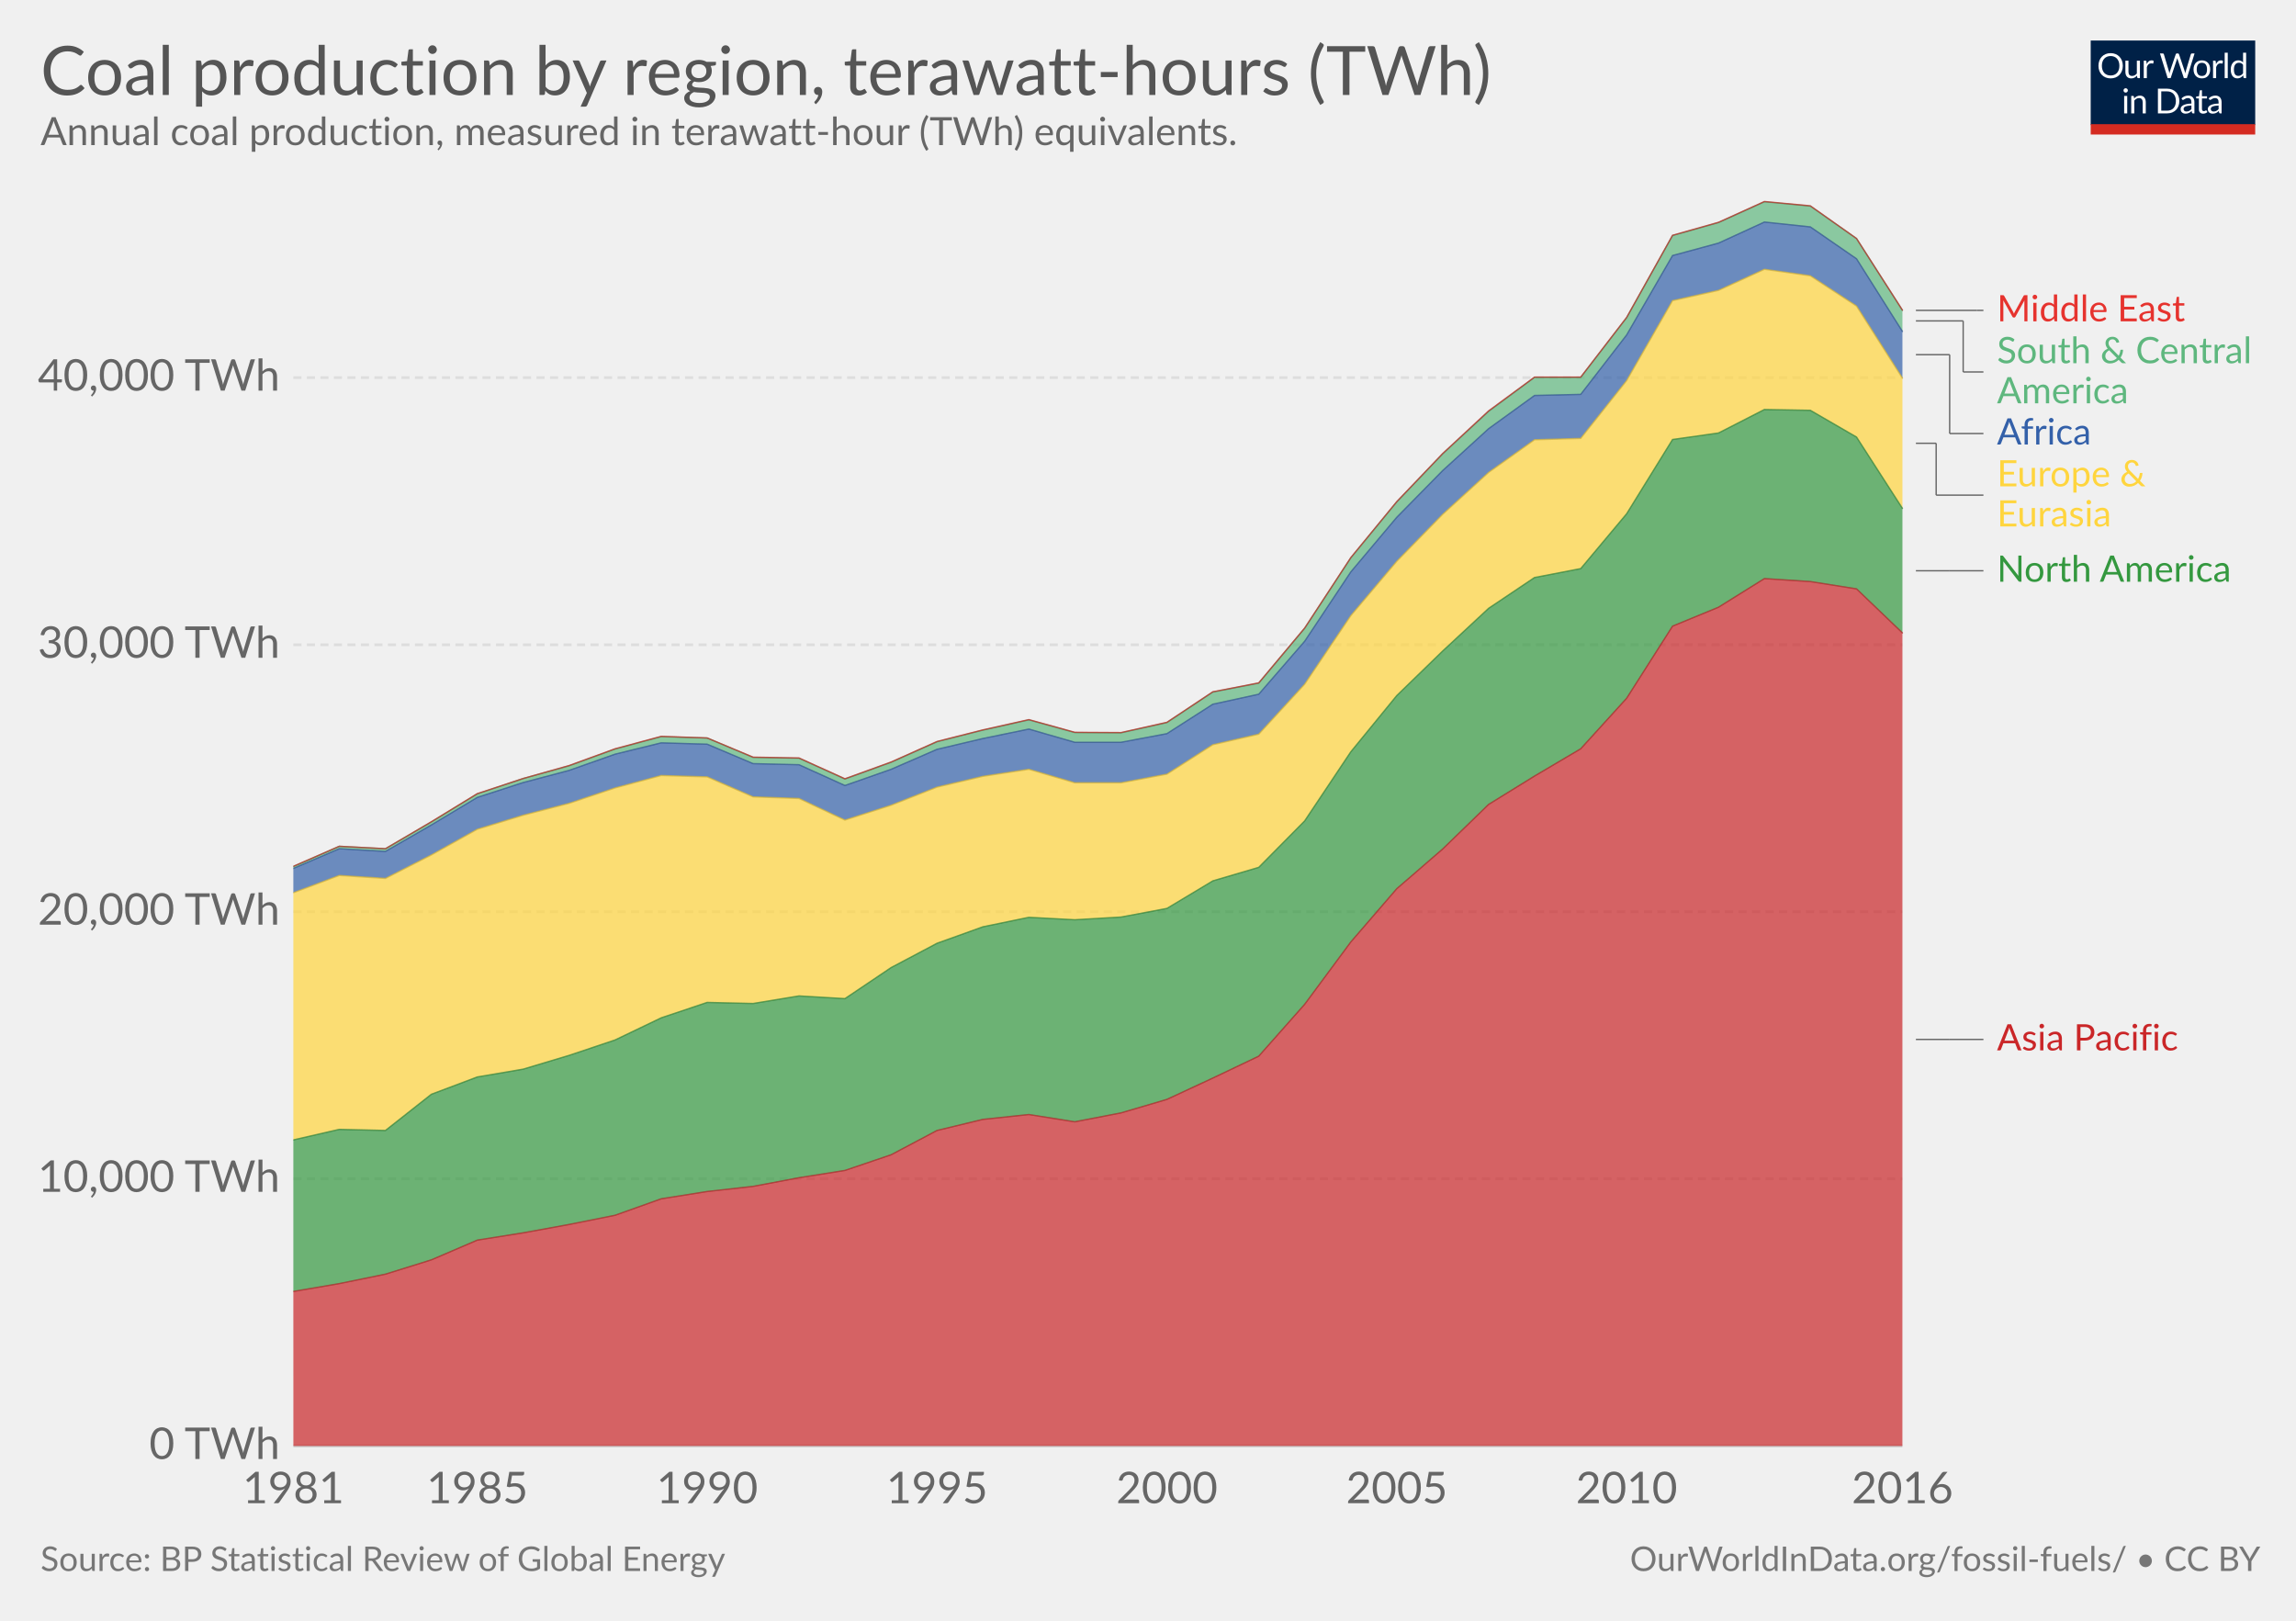
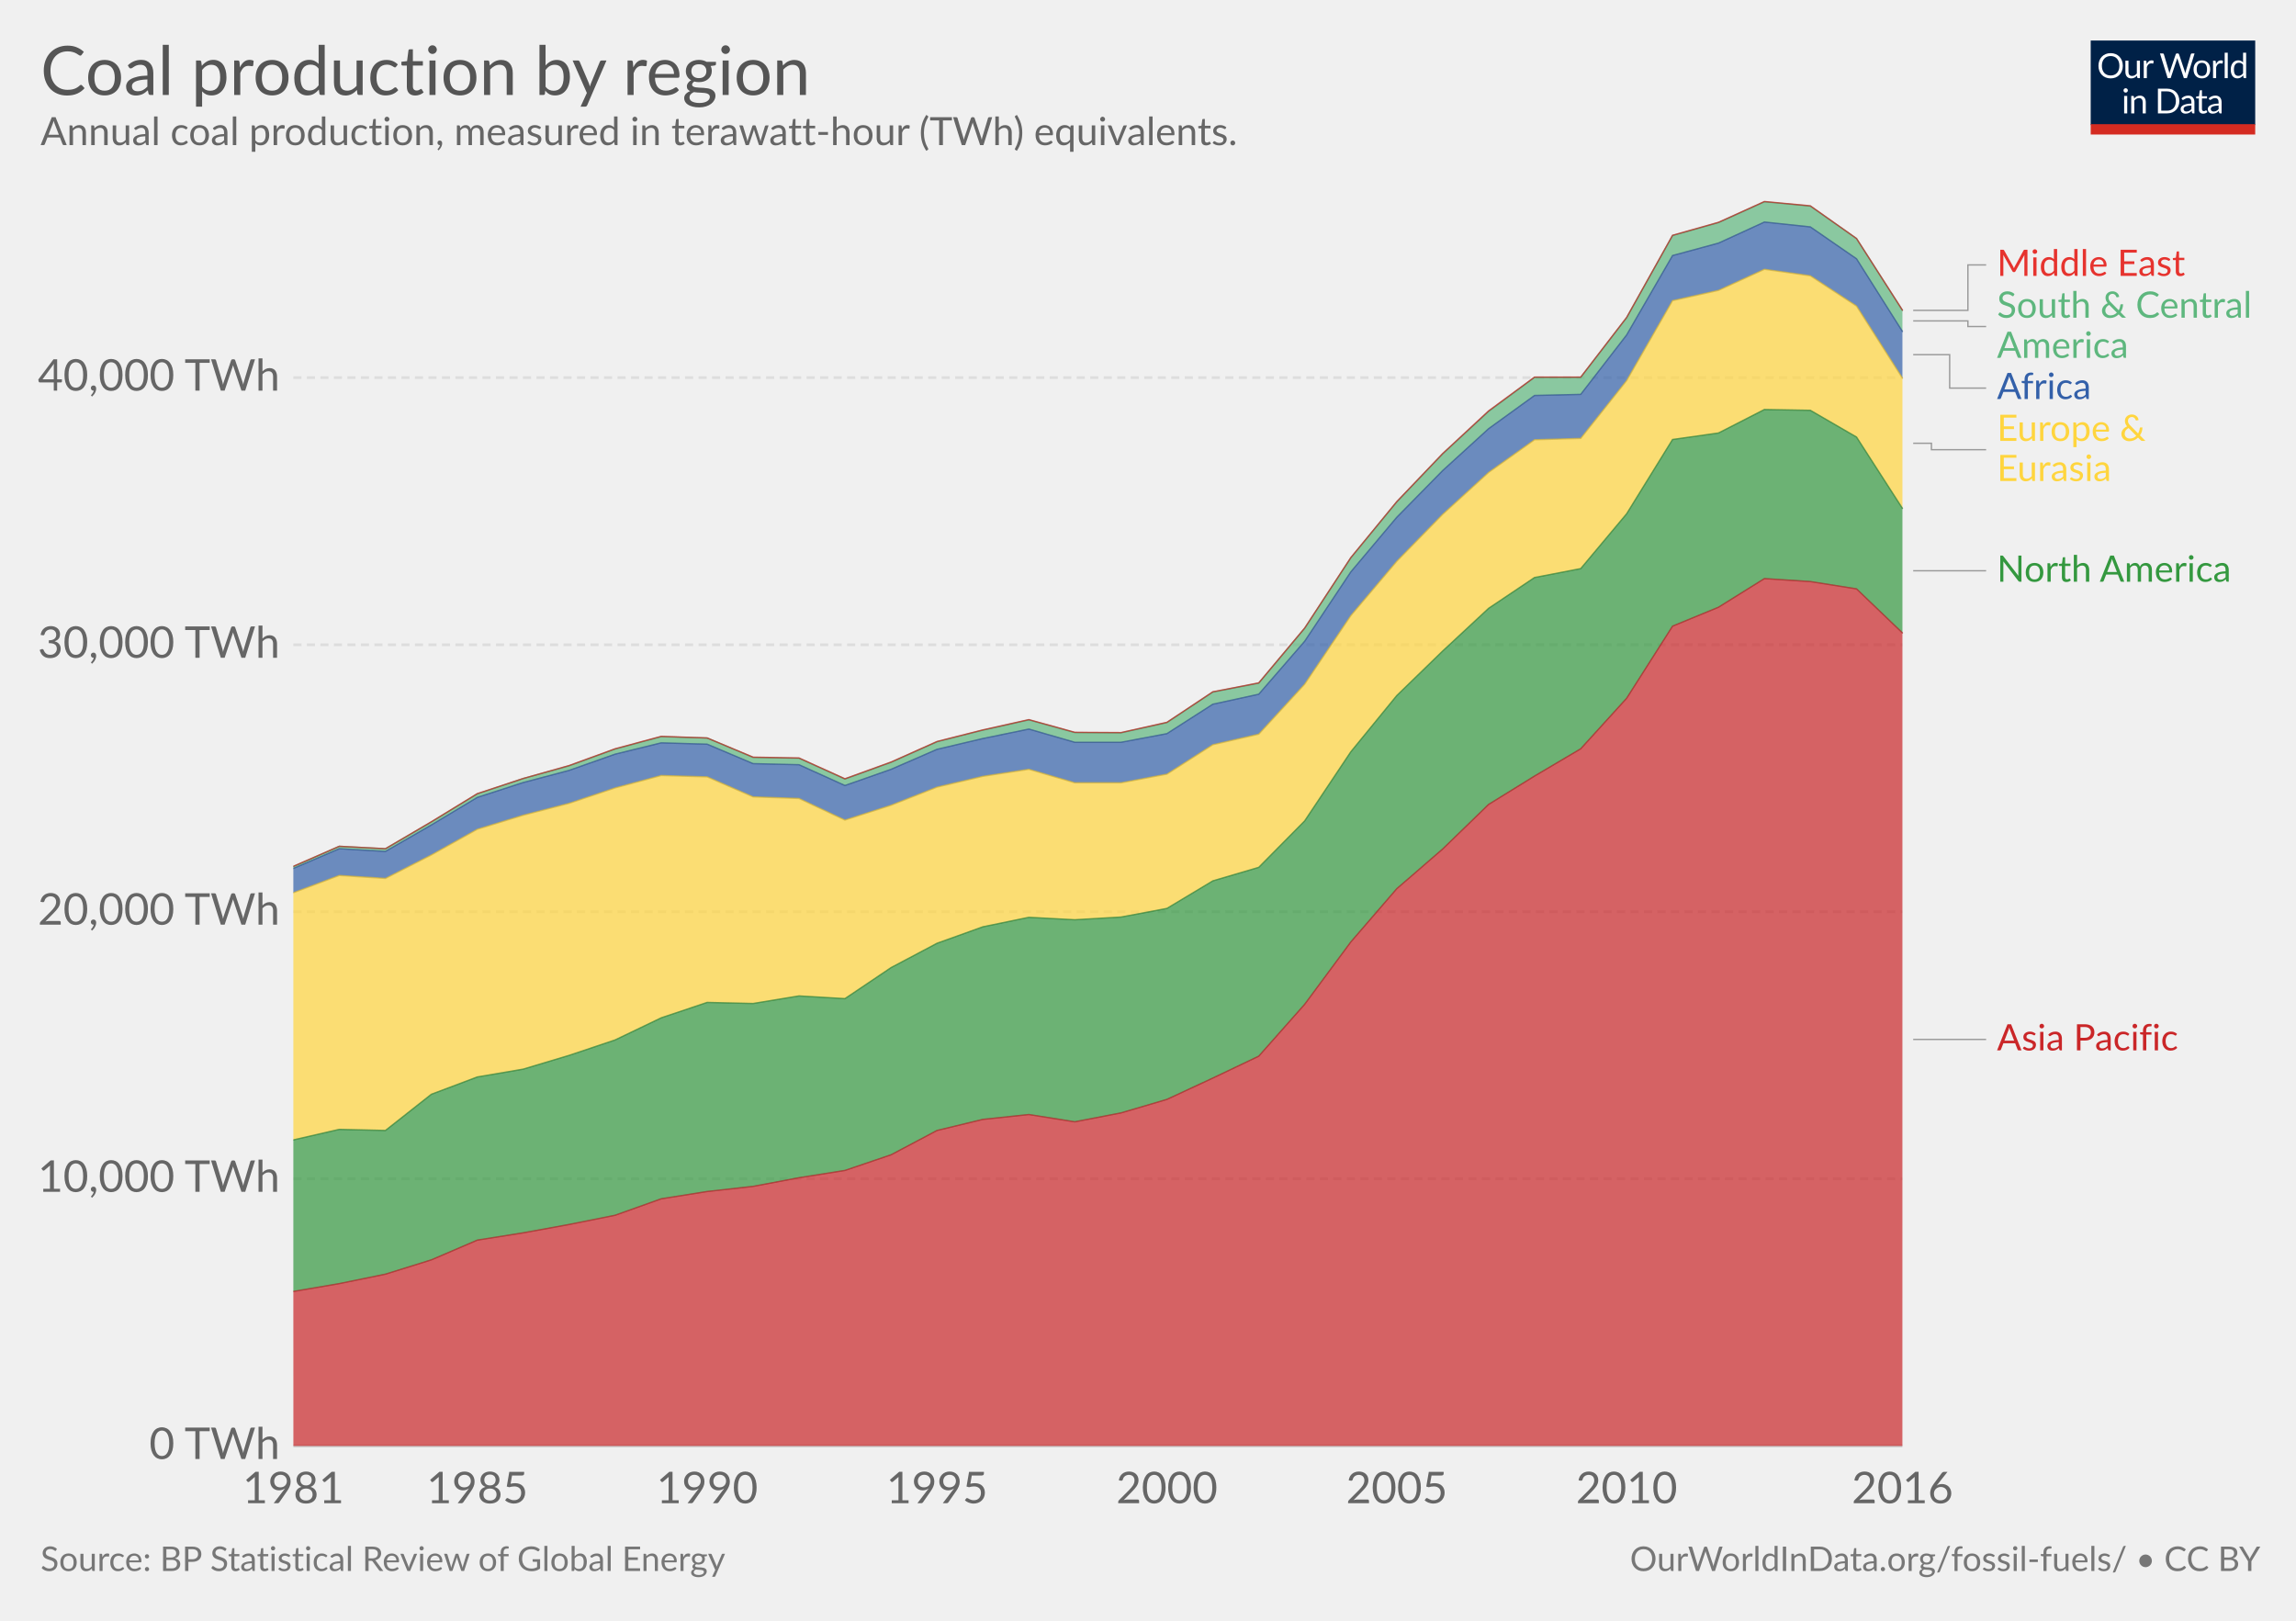
<svg xmlns="http://www.w3.org/2000/svg" version="1.1" style="font-family:Lato, 'Helvetica Neue', Helvetica, Arial, sans-serif;font-size:18px;background-color:white;text-rendering:optimizeLegibility;-webkit-font-smoothing:antialiased" width="850" height="600">
  <g class="HeaderView">
    <g transform="translate(774, 15) scale(0.29)">
      <svg width="210" height="120" viewBox="0 0 210 120" fill="none">
        <g clip-path="url(#clip0)">
          <path d="M0 0H210V107.89H0V0Z" fill="#002147" />
          <path d="M40.979 32.248C40.979 34.609 40.605 36.78 39.857 38.76C39.109 40.725 38.053 42.419 36.689 43.842C35.325 45.265 33.682 46.372 31.761 47.164C29.854 47.941 27.742 48.33 25.425 48.33C23.107 48.33 20.995 47.941 19.089 47.164C17.182 46.372 15.547 45.265 14.183 43.842C12.819 42.419 11.763 40.725 11.015 38.76C10.267 36.78 9.893 34.609 9.893 32.248C9.893 29.887 10.267 27.723 11.015 25.758C11.763 23.778 12.819 22.077 14.183 20.654C15.547 19.217 17.182 18.102 19.089 17.31C20.995 16.518 23.107 16.122 25.425 16.122C27.742 16.122 29.854 16.518 31.761 17.31C33.682 18.102 35.325 19.217 36.689 20.654C38.053 22.077 39.109 23.778 39.857 25.758C40.605 27.723 40.979 29.887 40.979 32.248ZM36.601 32.248C36.601 30.312 36.337 28.574 35.809 27.034C35.281 25.494 34.533 24.196 33.565 23.14C32.597 22.069 31.423 21.248 30.045 20.676C28.666 20.104 27.126 19.818 25.425 19.818C23.738 19.818 22.205 20.104 20.827 20.676C19.448 21.248 18.267 22.069 17.285 23.14C16.317 24.196 15.569 25.494 15.041 27.034C14.513 28.574 14.249 30.312 14.249 32.248C14.249 34.184 14.513 35.922 15.041 37.462C15.569 38.987 16.317 40.285 17.285 41.356C18.267 42.412 19.448 43.226 20.827 43.798C22.205 44.355 23.738 44.634 25.425 44.634C27.126 44.634 28.666 44.355 30.045 43.798C31.423 43.226 32.597 42.412 33.565 41.356C34.533 40.285 35.281 38.987 35.809 37.462C36.337 35.922 36.601 34.184 36.601 32.248ZM62.823 25.714V48H60.491C59.934 48 59.582 47.729 59.435 47.186L59.127 44.788C58.159 45.859 57.074 46.724 55.871 47.384C54.669 48.029 53.29 48.352 51.735 48.352C50.518 48.352 49.44 48.154 48.501 47.758C47.577 47.347 46.8 46.775 46.169 46.042C45.539 45.309 45.062 44.421 44.739 43.38C44.431 42.339 44.277 41.187 44.277 39.926V25.714H48.193V39.926C48.193 41.613 48.575 42.918 49.337 43.842C50.115 44.766 51.295 45.228 52.879 45.228C54.038 45.228 55.116 44.957 56.113 44.414C57.125 43.857 58.057 43.094 58.907 42.126V25.714H62.823ZM71.43 30.18C72.135 28.655 73 27.467 74.027 26.616C75.053 25.751 76.307 25.318 77.789 25.318C78.258 25.318 78.705 25.369 79.131 25.472C79.571 25.575 79.959 25.736 80.297 25.956L80.011 28.882C79.923 29.249 79.703 29.432 79.351 29.432C79.145 29.432 78.845 29.388 78.449 29.3C78.053 29.212 77.605 29.168 77.107 29.168C76.403 29.168 75.772 29.271 75.215 29.476C74.672 29.681 74.181 29.989 73.741 30.4C73.315 30.796 72.927 31.295 72.575 31.896C72.237 32.483 71.929 33.157 71.651 33.92V48H67.713V25.714H69.957C70.382 25.714 70.675 25.795 70.837 25.956C70.998 26.117 71.108 26.396 71.167 26.792L71.43 30.18ZM132.589 16.474L122.755 48H118.927L110.941 23.954C110.867 23.719 110.794 23.47 110.721 23.206C110.662 22.942 110.596 22.663 110.523 22.37C110.449 22.663 110.376 22.942 110.303 23.206C110.23 23.47 110.156 23.719 110.083 23.954L102.053 48H98.225L88.391 16.474H91.933C92.314 16.474 92.629 16.569 92.879 16.76C93.143 16.951 93.311 17.193 93.385 17.486L99.897 39.398C99.999 39.794 100.095 40.219 100.183 40.674C100.285 41.129 100.381 41.613 100.469 42.126C100.571 41.613 100.674 41.129 100.777 40.674C100.894 40.205 101.019 39.779 101.151 39.398L108.565 17.486C108.653 17.237 108.821 17.009 109.071 16.804C109.335 16.584 109.65 16.474 110.017 16.474H111.249C111.63 16.474 111.938 16.569 112.173 16.76C112.407 16.951 112.583 17.193 112.701 17.486L120.093 39.398C120.225 39.779 120.342 40.19 120.445 40.63C120.562 41.07 120.672 41.532 120.775 42.016C120.848 41.532 120.929 41.07 121.017 40.63C121.105 40.19 121.2 39.779 121.303 39.398L127.837 17.486C127.91 17.222 128.072 16.987 128.321 16.782C128.585 16.577 128.9 16.474 129.267 16.474H132.589ZM141.94 25.362C143.568 25.362 145.034 25.633 146.34 26.176C147.645 26.719 148.76 27.489 149.684 28.486C150.608 29.483 151.312 30.693 151.796 32.116C152.294 33.524 152.544 35.101 152.544 36.846C152.544 38.606 152.294 40.19 151.796 41.598C151.312 43.006 150.608 44.209 149.684 45.206C148.76 46.203 147.645 46.973 146.34 47.516C145.034 48.044 143.568 48.308 141.94 48.308C140.297 48.308 138.816 48.044 137.496 47.516C136.19 46.973 135.076 46.203 134.152 45.206C133.228 44.209 132.516 43.006 132.018 41.598C131.534 40.19 131.292 38.606 131.292 36.846C131.292 35.101 131.534 33.524 132.018 32.116C132.516 30.693 133.228 29.483 134.152 28.486C135.076 27.489 136.19 26.719 137.496 26.176C138.816 25.633 140.297 25.362 141.94 25.362ZM141.94 45.25C144.14 45.25 145.782 44.517 146.868 43.05C147.953 41.569 148.496 39.508 148.496 36.868C148.496 34.213 147.953 32.145 146.868 30.664C145.782 29.183 144.14 28.442 141.94 28.442C140.825 28.442 139.85 28.633 139.014 29.014C138.192 29.395 137.503 29.945 136.946 30.664C136.403 31.383 135.992 32.27 135.714 33.326C135.45 34.367 135.318 35.548 135.318 36.868C135.318 39.508 135.86 41.569 136.946 43.05C138.046 44.517 139.71 45.25 141.94 45.25ZM159.908 30.18C160.612 28.655 161.478 27.467 162.504 26.616C163.531 25.751 164.785 25.318 166.266 25.318C166.736 25.318 167.183 25.369 167.608 25.472C168.048 25.575 168.437 25.736 168.774 25.956L168.488 28.882C168.4 29.249 168.18 29.432 167.828 29.432C167.623 29.432 167.322 29.388 166.926 29.3C166.53 29.212 166.083 29.168 165.584 29.168C164.88 29.168 164.25 29.271 163.692 29.476C163.15 29.681 162.658 29.989 162.218 30.4C161.793 30.796 161.404 31.295 161.052 31.896C160.715 32.483 160.407 33.157 160.128 33.92V48H156.19V25.714H158.434C158.86 25.714 159.153 25.795 159.314 25.956C159.476 26.117 159.586 26.396 159.644 26.792L159.908 30.18ZM174.946 15.594V48H171.03V15.594H174.946ZM194.496 31.016C193.763 30.033 192.971 29.351 192.12 28.97C191.269 28.574 190.316 28.376 189.26 28.376C187.192 28.376 185.601 29.117 184.486 30.598C183.371 32.079 182.814 34.191 182.814 36.934C182.814 38.386 182.939 39.633 183.188 40.674C183.437 41.701 183.804 42.551 184.288 43.226C184.772 43.886 185.366 44.37 186.07 44.678C186.774 44.986 187.573 45.14 188.468 45.14C189.759 45.14 190.881 44.847 191.834 44.26C192.802 43.673 193.689 42.845 194.496 41.774V31.016ZM198.412 15.594V48H196.08C195.523 48 195.171 47.729 195.024 47.186L194.672 44.48C193.719 45.624 192.633 46.548 191.416 47.252C190.199 47.956 188.791 48.308 187.192 48.308C185.916 48.308 184.757 48.066 183.716 47.582C182.675 47.083 181.787 46.357 181.054 45.404C180.321 44.451 179.756 43.263 179.36 41.84C178.964 40.417 178.766 38.782 178.766 36.934C178.766 35.291 178.986 33.766 179.426 32.358C179.866 30.935 180.497 29.703 181.318 28.662C182.139 27.621 183.144 26.807 184.332 26.22C185.535 25.619 186.884 25.318 188.38 25.318C189.744 25.318 190.91 25.553 191.878 26.022C192.861 26.477 193.733 27.115 194.496 27.936V15.594H198.412ZM46.614 70.714V93H42.698V70.714H46.614ZM47.45 63.718C47.45 64.099 47.369 64.459 47.208 64.796C47.061 65.119 46.856 65.412 46.592 65.676C46.343 65.925 46.042 66.123 45.69 66.27C45.352 66.417 44.993 66.49 44.612 66.49C44.23 66.49 43.871 66.417 43.534 66.27C43.211 66.123 42.925 65.925 42.676 65.676C42.426 65.412 42.228 65.119 42.082 64.796C41.935 64.459 41.862 64.099 41.862 63.718C41.862 63.337 41.935 62.977 42.082 62.64C42.228 62.288 42.426 61.987 42.676 61.738C42.925 61.474 43.211 61.269 43.534 61.122C43.871 60.975 44.23 60.902 44.612 60.902C44.993 60.902 45.352 60.975 45.69 61.122C46.042 61.269 46.343 61.474 46.592 61.738C46.856 61.987 47.061 62.288 47.208 62.64C47.369 62.977 47.45 63.337 47.45 63.718ZM55.424 73.948C55.908 73.405 56.422 72.914 56.964 72.474C57.507 72.034 58.079 71.66 58.68 71.352C59.296 71.029 59.941 70.787 60.616 70.626C61.306 70.45 62.046 70.362 62.838 70.362C64.055 70.362 65.126 70.567 66.05 70.978C66.989 71.374 67.766 71.946 68.382 72.694C69.013 73.427 69.49 74.315 69.812 75.356C70.135 76.397 70.296 77.549 70.296 78.81V93H66.358V78.81C66.358 77.123 65.969 75.818 65.192 74.894C64.43 73.955 63.264 73.486 61.694 73.486C60.535 73.486 59.45 73.765 58.438 74.322C57.441 74.879 56.517 75.635 55.666 76.588V93H51.728V70.714H54.082C54.639 70.714 54.984 70.985 55.116 71.528L55.424 73.948ZM113.129 77.248C113.129 79.609 112.755 81.758 112.007 83.694C111.259 85.63 110.203 87.287 108.839 88.666C107.475 90.045 105.832 91.115 103.911 91.878C102.004 92.626 99.892 93 97.575 93H85.805V61.474H97.575C99.892 61.474 102.004 61.855 103.911 62.618C105.832 63.366 107.475 64.437 108.839 65.83C110.203 67.209 111.259 68.866 112.007 70.802C112.755 72.738 113.129 74.887 113.129 77.248ZM108.751 77.248C108.751 75.312 108.487 73.581 107.959 72.056C107.431 70.531 106.683 69.24 105.715 68.184C104.747 67.128 103.574 66.321 102.195 65.764C100.816 65.207 99.276 64.928 97.575 64.928H90.073V89.546H97.575C99.276 89.546 100.816 89.267 102.195 88.71C103.574 88.153 104.747 87.353 105.715 86.312C106.683 85.256 107.431 83.965 107.959 82.44C108.487 80.915 108.751 79.184 108.751 77.248ZM128.553 82.968C126.749 83.027 125.209 83.173 123.933 83.408C122.672 83.628 121.638 83.921 120.831 84.288C120.039 84.655 119.46 85.087 119.093 85.586C118.741 86.085 118.565 86.642 118.565 87.258C118.565 87.845 118.661 88.351 118.851 88.776C119.042 89.201 119.299 89.553 119.621 89.832C119.959 90.096 120.347 90.294 120.787 90.426C121.242 90.543 121.726 90.602 122.239 90.602C122.929 90.602 123.559 90.536 124.131 90.404C124.703 90.257 125.239 90.052 125.737 89.788C126.251 89.524 126.735 89.209 127.189 88.842C127.659 88.475 128.113 88.057 128.553 87.588V82.968ZM115.903 73.86C117.135 72.672 118.463 71.785 119.885 71.198C121.308 70.611 122.885 70.318 124.615 70.318C125.862 70.318 126.969 70.523 127.937 70.934C128.905 71.345 129.719 71.917 130.379 72.65C131.039 73.383 131.538 74.271 131.875 75.312C132.213 76.353 132.381 77.497 132.381 78.744V93H130.643C130.262 93 129.969 92.941 129.763 92.824C129.558 92.692 129.397 92.443 129.279 92.076L128.839 89.964C128.253 90.507 127.681 90.991 127.123 91.416C126.566 91.827 125.979 92.179 125.363 92.472C124.747 92.751 124.087 92.963 123.383 93.11C122.694 93.271 121.924 93.352 121.073 93.352C120.208 93.352 119.394 93.235 118.631 93C117.869 92.751 117.201 92.384 116.629 91.9C116.072 91.416 115.625 90.807 115.287 90.074C114.965 89.326 114.803 88.446 114.803 87.434C114.803 86.554 115.045 85.711 115.529 84.904C116.013 84.083 116.798 83.357 117.883 82.726C118.969 82.095 120.384 81.582 122.129 81.186C123.875 80.775 126.016 80.541 128.553 80.482V78.744C128.553 77.013 128.179 75.708 127.431 74.828C126.683 73.933 125.591 73.486 124.153 73.486C123.185 73.486 122.371 73.611 121.711 73.86C121.066 74.095 120.501 74.366 120.017 74.674C119.548 74.967 119.137 75.239 118.785 75.488C118.448 75.723 118.111 75.84 117.773 75.84C117.509 75.84 117.282 75.774 117.091 75.642C116.901 75.495 116.739 75.319 116.607 75.114L115.903 73.86ZM143.568 93.352C141.808 93.352 140.451 92.861 139.498 91.878C138.559 90.895 138.09 89.48 138.09 87.632V73.992H135.406C135.171 73.992 134.973 73.926 134.812 73.794C134.65 73.647 134.57 73.427 134.57 73.134V71.572L138.222 71.11L139.124 64.224C139.168 64.004 139.263 63.828 139.41 63.696C139.571 63.549 139.776 63.476 140.026 63.476H142.006V71.154H148.452V73.992H142.006V87.368C142.006 88.307 142.233 89.003 142.688 89.458C143.142 89.913 143.729 90.14 144.448 90.14C144.858 90.14 145.21 90.089 145.504 89.986C145.812 89.869 146.076 89.744 146.296 89.612C146.516 89.48 146.699 89.363 146.846 89.26C147.007 89.143 147.146 89.084 147.264 89.084C147.469 89.084 147.652 89.209 147.814 89.458L148.958 91.328C148.283 91.959 147.469 92.457 146.516 92.824C145.562 93.176 144.58 93.352 143.568 93.352ZM163.253 82.968C161.449 83.027 159.909 83.173 158.633 83.408C157.372 83.628 156.338 83.921 155.531 84.288C154.739 84.655 154.16 85.087 153.793 85.586C153.441 86.085 153.265 86.642 153.265 87.258C153.265 87.845 153.36 88.351 153.551 88.776C153.742 89.201 153.998 89.553 154.321 89.832C154.658 90.096 155.047 90.294 155.487 90.426C155.942 90.543 156.426 90.602 156.939 90.602C157.628 90.602 158.259 90.536 158.831 90.404C159.403 90.257 159.938 90.052 160.437 89.788C160.95 89.524 161.434 89.209 161.889 88.842C162.358 88.475 162.813 88.057 163.253 87.588V82.968ZM150.603 73.86C151.835 72.672 153.162 71.785 154.585 71.198C156.008 70.611 157.584 70.318 159.315 70.318C160.562 70.318 161.669 70.523 162.637 70.934C163.605 71.345 164.419 71.917 165.079 72.65C165.739 73.383 166.238 74.271 166.575 75.312C166.912 76.353 167.081 77.497 167.081 78.744V93H165.343C164.962 93 164.668 92.941 164.463 92.824C164.258 92.692 164.096 92.443 163.979 92.076L163.539 89.964C162.952 90.507 162.38 90.991 161.823 91.416C161.266 91.827 160.679 92.179 160.063 92.472C159.447 92.751 158.787 92.963 158.083 93.11C157.394 93.271 156.624 93.352 155.773 93.352C154.908 93.352 154.094 93.235 153.331 93C152.568 92.751 151.901 92.384 151.329 91.9C150.772 91.416 150.324 90.807 149.987 90.074C149.664 89.326 149.503 88.446 149.503 87.434C149.503 86.554 149.745 85.711 150.229 84.904C150.713 84.083 151.498 83.357 152.583 82.726C153.668 82.095 155.084 81.582 156.829 81.186C158.574 80.775 160.716 80.541 163.253 80.482V78.744C163.253 77.013 162.879 75.708 162.131 74.828C161.383 73.933 160.29 73.486 158.853 73.486C157.885 73.486 157.071 73.611 156.411 73.86C155.766 74.095 155.201 74.366 154.717 74.674C154.248 74.967 153.837 75.239 153.485 75.488C153.148 75.723 152.81 75.84 152.473 75.84C152.209 75.84 151.982 75.774 151.791 75.642C151.6 75.495 151.439 75.319 151.307 75.114L150.603 73.86Z" fill="white" />
          <rect y="106.789" width="210" height="13.211" fill="#D42B21" />
        </g>
        <defs>
          <clipPath id="clip0">
            <rect width="210" height="120" fill="white" />
          </clipPath>
        </defs>
      </svg>
    </g>
    <a href="https://ourworldindata.org/grapher/coal-production-by-region" target="_blank">
      <text font-size="25.20" x="15.0" y="35.2" fill="#555">
-         <tspan x="15" y="35.16">Coal production by region, terawatt-hours (TWh)</tspan>
+         <tspan x="15" y="35.16">Coal production by region</tspan>
      </text>
    </a>
    <text font-size="14.40" x="15.0" y="53.7" fill="#666">
      <tspan x="15" y="53.72">Annual coal production, measured in terawatt-hour (TWh) equivalents.</tspan>
    </text>
  </g>
  <g class="StackedArea">
    <defs>
-       <clipPath id="boundsClip-769">
+       <clipPath id="boundsClip-3">
        <rect x="108.614" y="0" width="820" height="963.8" />
      </clipPath>
    </defs>
    <g class="AxisBoxView">
      <g class="HorizontalAxis">
        <text x="108.6" y="556.5" fill="#666" text-anchor="middle" font-size="16.2">1981</text>
        <text x="176.7" y="556.5" fill="#666" text-anchor="middle" font-size="16.2">1985</text>
        <text x="261.8" y="556.5" fill="#666" text-anchor="middle" font-size="16.2">1990</text>
        <text x="346.9" y="556.5" fill="#666" text-anchor="middle" font-size="16.2">1995</text>
        <text x="432" y="556.5" fill="#666" text-anchor="middle" font-size="16.2">2000</text>
        <text x="517.1" y="556.5" fill="#666" text-anchor="middle" font-size="16.2">2005</text>
        <text x="602.2" y="556.5" fill="#666" text-anchor="middle" font-size="16.2">2010</text>
        <text x="704.3" y="556.5" fill="#666" text-anchor="middle" font-size="16.2">2016</text>
      </g>
      <g class="VerticalAxis">
        <text x="103.61" y="535.3" fill="#666" dominant-baseline="middle" text-anchor="end" font-size="16.2">0 TWh</text>
        <text x="103.61" y="436.4" fill="#666" dominant-baseline="middle" text-anchor="end" font-size="16.2">10,000 TWh</text>
        <text x="103.61" y="337.5" fill="#666" dominant-baseline="middle" text-anchor="end" font-size="16.2">20,000 TWh</text>
        <text x="103.61" y="238.7" fill="#666" dominant-baseline="middle" text-anchor="end" font-size="16.2">30,000 TWh</text>
        <text x="103.61" y="139.8" fill="#666" dominant-baseline="middle" text-anchor="end" font-size="16.2">40,000 TWh</text>
      </g>
      <g class="AxisGridLines">
        <line x1="108.61" y1="535.3" x2="704.28" y2="535.3" stroke="#ccc" />
        <line x1="108.61" y1="436.4" x2="704.28" y2="436.4" stroke="#ddd" stroke-dasharray="3,2" />
        <line x1="108.61" y1="337.5" x2="704.28" y2="337.5" stroke="#ddd" stroke-dasharray="3,2" />
        <line x1="108.61" y1="238.7" x2="704.28" y2="238.7" stroke="#ddd" stroke-dasharray="3,2" />
        <line x1="108.61" y1="139.8" x2="704.28" y2="139.8" stroke="#ddd" stroke-dasharray="3,2" />
      </g>
    </g>
-     <g clip-path="url(#boundsClip-769)">
-       <g class="HeightedLegend clickable">
+     <g clip-path="url(#boundsClip-3)">
+       <g class="HeightedLegend" style="cursor:pointer">
        <g class="legendMark">
          <g class="indicator">
-             <line x1="709.285" y1="114.9" x2="731.785" y2="114.9" stroke="#666" stroke-width="0.5" />
-             <line x1="731.785" y1="114.9" x2="731.785" y2="114.9" stroke="#666" stroke-width="0.5" />
-             <line x1="731.785" y1="114.9" x2="734.285" y2="114.9" stroke="#666" stroke-width="0.5" />
+             <path d="M708.285,114.9 H728.535 V98.075 H735.285" stroke="#999" stroke-width="0.5" fill="none" />
          </g>
-           <rect x="704.285" y="108.15" width="105.74" height="13.5" fill="#fff" opacity="0" />
-           <text font-size="13.50" x="739.3" y="119.0" fill="#e6332e">
-             <tspan x="739.285" y="118.95">Middle East</tspan>
+           <rect x="704.285" y="91.325" width="105.74" height="13.5" fill="#fff" opacity="0" />
+           <text font-size="13.50" x="739.3" y="102.1" fill="#e6332e">
+             <tspan x="739.285" y="102.125">Middle East</tspan>
          </text>
        </g>
        <g class="legendMark">
          <g class="indicator">
-             <line x1="709.285" y1="118.8" x2="726.785" y2="118.8" stroke="#666" stroke-width="0.5" />
-             <line x1="726.785" y1="118.8" x2="726.785" y2="137.7" stroke="#666" stroke-width="0.5" />
-             <line x1="726.785" y1="137.7" x2="734.285" y2="137.7" stroke="#666" stroke-width="0.5" />
+             <path d="M708.285,118.8 H728.535 V120.875 H735.285" stroke="#999" stroke-width="0.5" fill="none" />
          </g>
-           <rect x="704.285" y="123.65" width="130.715" height="28.1" fill="#fff" opacity="0" />
-           <text font-size="13.50" x="739.3" y="134.5" fill="#5eb77e">
-             <tspan x="739.285" y="134.45">South &amp; Central</tspan>
-             <tspan x="739.285" y="149.3">America</tspan>
+           <rect x="704.285" y="106.825" width="130.715" height="28.1" fill="#fff" opacity="0" />
+           <text font-size="13.50" x="739.3" y="117.6" fill="#5eb77e">
+             <tspan x="739.285" y="117.625">South &amp; Central</tspan>
+             <tspan x="739.285" y="132.475">America</tspan>
          </text>
        </g>
        <g class="legendMark">
          <g class="indicator">
-             <line x1="709.285" y1="131.3" x2="721.785" y2="131.3" stroke="#666" stroke-width="0.5" />
-             <line x1="721.785" y1="131.3" x2="721.785" y2="160.5" stroke="#666" stroke-width="0.5" />
-             <line x1="721.785" y1="160.5" x2="734.285" y2="160.5" stroke="#666" stroke-width="0.5" />
+             <path d="M708.285,131.3 H721.785 V143.675 H735.285" stroke="#999" stroke-width="0.5" fill="none" />
          </g>
-           <rect x="704.285" y="153.75" width="69.56" height="13.5" fill="#fff" opacity="0" />
-           <text font-size="13.50" x="739.3" y="164.6" fill="#3360a9">
-             <tspan x="739.285" y="164.55">Africa</tspan>
+           <rect x="704.285" y="136.925" width="69.56" height="13.5" fill="#fff" opacity="0" />
+           <text font-size="13.50" x="739.3" y="147.7" fill="#3360a9">
+             <tspan x="739.285" y="147.725">Africa</tspan>
          </text>
        </g>
        <g class="legendMark">
          <g class="indicator">
-             <line x1="709.285" y1="164.1" x2="716.785" y2="164.1" stroke="#666" stroke-width="0.5" />
-             <line x1="716.785" y1="164.1" x2="716.785" y2="183.3" stroke="#666" stroke-width="0.5" />
-             <line x1="716.785" y1="183.3" x2="734.285" y2="183.3" stroke="#666" stroke-width="0.5" />
+             <path d="M708.285,164.1 H715.035 V166.475 H735.285" stroke="#999" stroke-width="0.5" fill="none" />
          </g>
-           <rect x="704.285" y="169.25" width="91.565" height="28.1" fill="#fff" opacity="0" />
-           <text font-size="13.50" x="739.3" y="180.1" fill="#ffd53e">
-             <tspan x="739.285" y="180.05">Europe &amp;</tspan>
-             <tspan x="739.285" y="194.9">Eurasia</tspan>
+           <rect x="704.285" y="152.425" width="91.565" height="28.1" fill="#fff" opacity="0" />
+           <text font-size="13.50" x="739.3" y="163.2" fill="#ffd53e">
+             <tspan x="739.285" y="163.225">Europe &amp;</tspan>
+             <tspan x="739.285" y="178.075">Eurasia</tspan>
          </text>
        </g>
        <g class="legendMark">
          <g class="indicator">
-             <line x1="709.285" y1="211.3" x2="721.785" y2="211.3" stroke="#666" stroke-width="0.5" />
-             <line x1="721.785" y1="211.3" x2="721.785" y2="211.3" stroke="#666" stroke-width="0.5" />
-             <line x1="721.785" y1="211.3" x2="734.285" y2="211.3" stroke="#666" stroke-width="0.5" />
+             <path d="M708.285,211.3 H721.785 V211.3 H735.285" stroke="#999" stroke-width="0.5" fill="none" />
          </g>
          <rect x="704.285" y="204.55" width="121.4" height="13.5" fill="#fff" opacity="0" />
          <text font-size="13.50" x="739.3" y="215.4" fill="#34983f">
            <tspan x="739.285" y="215.35">North America</tspan>
          </text>
        </g>
        <g class="legendMark">
          <g class="indicator">
-             <line x1="709.285" y1="384.8" x2="721.785" y2="384.8" stroke="#666" stroke-width="0.5" />
-             <line x1="721.785" y1="384.8" x2="721.785" y2="384.8" stroke="#666" stroke-width="0.5" />
-             <line x1="721.785" y1="384.8" x2="734.285" y2="384.8" stroke="#666" stroke-width="0.5" />
+             <path d="M708.285,384.8 H721.785 V384.8 H735.285" stroke="#999" stroke-width="0.5" fill="none" />
          </g>
          <rect x="704.285" y="378.05" width="104.93" height="13.5" fill="#fff" opacity="0" />
          <text font-size="13.50" x="739.3" y="388.9" fill="#ca2628">
            <tspan x="739.285" y="388.85">Asia Pacific</tspan>
          </text>
        </g>
      </g>
      <g class="Areas">
        <rect x="108.614" y="74.6" width="595.671" height="460.7" opacity="0" fill="rgba(255,255,255,0)" />
        <path class="Asia-Pacific_0-area" stroke-linecap="round" d="M108.6 478.1L125.6 475.2L142.7 471.7L159.7 466.4L176.7 459.1L193.7 456.4L210.7 453.3L227.7 449.9L244.8 443.8L261.8 441.1L278.8 439.2L295.8 436L312.8 433.3L329.9 427.5L346.9 418.5L363.9 414.4L380.9 412.6L397.9 415.3L415 412L432 407L449 399.1L466 391L483 371.8L500.1 348.7L517.1 329L534.1 314.3L551.1 297.8L568.1 287.3L585.2 277.2L602.2 258.5L619.2 231.8L636.2 224.8L653.2 214.2L670.2 215.3L687.3 218L704.3 234.3L704.285 535.3L108.614 535.3" fill="#ca2628" fill-opacity="0.7" />
        <path class="North-America_0-area" stroke-linecap="round" d="M108.6 422L125.6 418.1L142.7 418.5L159.7 405.1L176.7 398.7L193.7 395.8L210.7 390.7L227.7 385L244.8 376.8L261.8 371.1L278.8 371.5L295.8 368.7L312.8 369.7L329.9 358.2L346.9 349.2L363.9 343.1L380.9 339.6L397.9 340.5L415 339.5L432 336.3L449 326.1L466 321.1L483 303.9L500.1 278.3L517.1 257.5L534.1 241L551.1 225.2L568.1 213.8L585.2 210.5L602.2 190.2L619.2 162.7L636.2 160.3L653.2 151.6L670.2 151.9L687.3 161.8L704.3 188.2L704.3 234.3L687.3 218L670.2 215.3L653.2 214.2L636.2 224.8L619.2 231.8L602.2 258.5L585.2 277.2L568.1 287.3L551.1 297.8L534.1 314.3L517.1 329L500.1 348.7L483 371.8L466 391L449 399.1L432 407L415 412L397.9 415.3L380.9 412.6L363.9 414.4L346.9 418.5L329.9 427.5L312.8 433.3L295.8 436L278.8 439.2L261.8 441.1L244.8 443.8L227.7 449.9L210.7 453.3L193.7 456.4L176.7 459.1L159.7 466.4L142.7 471.7L125.6 475.2L108.6 478.1" fill="#34983f" fill-opacity="0.7" />
        <path class="Europe-__0026-Eurasia_0-area" stroke-linecap="round" d="M108.6 330.5L125.6 324.1L142.7 325.2L159.7 316.5L176.7 307L193.7 301.8L210.7 297.4L227.7 291.7L244.8 287.1L261.8 287.6L278.8 295L295.8 295.6L312.8 303.6L329.9 298.1L346.9 291.4L363.9 287.4L380.9 284.8L397.9 289.8L415 289.8L432 286.6L449 275.7L466 271.8L483 253.3L500.1 227.9L517.1 207.8L534.1 190.4L551.1 174.9L568.1 162.8L585.2 162.3L602.2 140.9L619.2 111.3L636.2 107.5L653.2 99.7L670.2 102.1L687.3 113.3L704.3 140L704.3 188.2L687.3 161.8L670.2 151.9L653.2 151.6L636.2 160.3L619.2 162.7L602.2 190.2L585.2 210.5L568.1 213.8L551.1 225.2L534.1 241L517.1 257.5L500.1 278.3L483 303.9L466 321.1L449 326.1L432 336.3L415 339.5L397.9 340.5L380.9 339.6L363.9 343.1L346.9 349.2L329.9 358.2L312.8 369.7L295.8 368.7L278.8 371.5L261.8 371.1L244.8 376.8L227.7 385L210.7 390.7L193.7 395.8L176.7 398.7L159.7 405.1L142.7 418.5L125.6 418.1L108.6 422" fill="#ffd53e" fill-opacity="0.7" />
        <path class="Africa_0-area" stroke-linecap="round" d="M108.6 321.5L125.6 314.2L142.7 315.2L159.7 305.4L176.7 295.2L193.7 289.7L210.7 285.2L227.7 279.2L244.8 275L261.8 275.5L278.8 282.7L295.8 283.1L312.8 290.8L329.9 284.8L346.9 277.4L363.9 273.4L380.9 269.9L397.9 274.8L415 274.8L432 271.6L449 260.7L466 257L483 237.4L500.1 211.7L517.1 191.5L534.1 174.2L551.1 158.7L568.1 146.4L585.2 146L602.2 124L619.2 94.6L636.2 90L653.2 82.2L670.2 84L687.3 95.8L704.3 122.7L704.3 140L687.3 113.3L670.2 102.1L653.2 99.7L636.2 107.5L619.2 111.3L602.2 140.9L585.2 162.3L568.1 162.8L551.1 174.9L534.1 190.4L517.1 207.8L500.1 227.9L483 253.3L466 271.8L449 275.7L432 286.6L415 289.8L397.9 289.8L380.9 284.8L363.9 287.4L346.9 291.4L329.9 298.1L312.8 303.6L295.8 295.6L278.8 295L261.8 287.6L244.8 287.1L227.7 291.7L210.7 297.4L193.7 301.8L176.7 307L159.7 316.5L142.7 325.2L125.6 324.1L108.6 330.5" fill="#3360a9" fill-opacity="0.7" />
        <path class="South-__0026-Central-America_0-area" stroke-linecap="round" d="M108.6 320.8L125.6 313.3L142.7 314.2L159.7 304.3L176.7 293.9L193.7 288.2L210.7 283.5L227.7 277.3L244.8 272.7L261.8 273.2L278.8 280.4L295.8 280.7L312.8 288.4L329.9 282.2L346.9 274.6L363.9 270.3L380.9 266.5L397.9 271.2L415 271.3L432 267.5L449 256.2L466 252.9L483 232.6L500.1 206.5L517.1 185.8L534.1 168L551.1 152.3L568.1 139.7L585.2 139.7L602.2 117.6L619.2 87.2L636.2 82.4L653.2 74.7L670.2 76.3L687.3 88.3L704.3 114.9L704.3 122.7L687.3 95.8L670.2 84L653.2 82.2L636.2 90L619.2 94.6L602.2 124L585.2 146L568.1 146.4L551.1 158.7L534.1 174.2L517.1 191.5L500.1 211.7L483 237.4L466 257L449 260.7L432 271.6L415 274.8L397.9 274.8L380.9 269.9L363.9 273.4L346.9 277.4L329.9 284.8L312.8 290.8L295.8 283.1L278.8 282.7L261.8 275.5L244.8 275L227.7 279.2L210.7 285.2L193.7 289.7L176.7 295.2L159.7 305.4L142.7 315.2L125.6 314.2L108.6 321.5" fill="#5eb77e" fill-opacity="0.7" />
        <path class="Middle-East_0-area" stroke-linecap="round" d="M108.6 320.7L125.6 313.3L142.7 314.2L159.7 304.2L176.7 293.8L193.7 288.2L210.7 283.4L227.7 277.2L244.8 272.6L261.8 273.2L278.8 280.3L295.8 280.6L312.8 288.3L329.9 282.1L346.9 274.5L363.9 270.2L380.9 266.4L397.9 271.1L415 271.2L432 267.4L449 256.1L466 252.8L483 232.5L500.1 206.4L517.1 185.7L534.1 167.9L551.1 152.1L568.1 139.6L585.2 139.6L602.2 117.5L619.2 87.1L636.2 82.3L653.2 74.6L670.2 76.2L687.3 88.3L704.3 114.8L704.3 114.9L687.3 88.3L670.2 76.3L653.2 74.7L636.2 82.4L619.2 87.2L602.2 117.6L585.2 139.7L568.1 139.7L551.1 152.3L534.1 168L517.1 185.8L500.1 206.5L483 232.6L466 252.9L449 256.2L432 267.5L415 271.3L397.9 271.2L380.9 266.5L363.9 270.3L346.9 274.6L329.9 282.2L312.8 288.4L295.8 280.7L278.8 280.4L261.8 273.2L244.8 272.7L227.7 277.3L210.7 283.5L193.7 288.2L176.7 293.9L159.7 304.3L142.7 314.2L125.6 313.3L108.6 320.8" fill="#e6332e" fill-opacity="0.7" />
        <path class="Asia-Pacific_0-border" stroke-linecap="round" d="M108.6 478.1L125.6 475.2L142.7 471.7L159.7 466.4L176.7 459.1L193.7 456.4L210.7 453.3L227.7 449.9L244.8 443.8L261.8 441.1L278.8 439.2L295.8 436L312.8 433.3L329.9 427.5L346.9 418.5L363.9 414.4L380.9 412.6L397.9 415.3L415 412L432 407L449 399.1L466 391L483 371.8L500.1 348.7L517.1 329L534.1 314.3L551.1 297.8L568.1 287.3L585.2 277.2L602.2 258.5L619.2 231.8L636.2 224.8L653.2 214.2L670.2 215.3L687.3 218L704.3 234.3" stroke="rgb(169, 32, 33)" stroke-opacity="0.7" stroke-width="0.5" fill="none" />
        <path class="North-America_0-border" stroke-linecap="round" d="M108.6 422L125.6 418.1L142.7 418.5L159.7 405.1L176.7 398.7L193.7 395.8L210.7 390.7L227.7 385L244.8 376.8L261.8 371.1L278.8 371.5L295.8 368.7L312.8 369.7L329.9 358.2L346.9 349.2L363.9 343.1L380.9 339.6L397.9 340.5L415 339.5L432 336.3L449 326.1L466 321.1L483 303.9L500.1 278.3L517.1 257.5L534.1 241L551.1 225.2L568.1 213.8L585.2 210.5L602.2 190.2L619.2 162.7L636.2 160.3L653.2 151.6L670.2 151.9L687.3 161.8L704.3 188.2" stroke="rgb(44, 127, 53)" stroke-opacity="0.7" stroke-width="0.5" fill="none" />
        <path class="Europe-__0026-Eurasia_0-border" stroke-linecap="round" d="M108.6 330.5L125.6 324.1L142.7 325.2L159.7 316.5L176.7 307L193.7 301.8L210.7 297.4L227.7 291.7L244.8 287.1L261.8 287.6L278.8 295L295.8 295.6L312.8 303.6L329.9 298.1L346.9 291.4L363.9 287.4L380.9 284.8L397.9 289.8L415 289.8L432 286.6L449 275.7L466 271.8L483 253.3L500.1 227.9L517.1 207.8L534.1 190.4L551.1 174.9L568.1 162.8L585.2 162.3L602.2 140.9L619.2 111.3L636.2 107.5L653.2 99.7L670.2 102.1L687.3 113.3L704.3 140" stroke="rgb(213, 178, 52)" stroke-opacity="0.7" stroke-width="0.5" fill="none" />
        <path class="Africa_0-border" stroke-linecap="round" d="M108.6 321.5L125.6 314.2L142.7 315.2L159.7 305.4L176.7 295.2L193.7 289.7L210.7 285.2L227.7 279.2L244.8 275L261.8 275.5L278.8 282.7L295.8 283.1L312.8 290.8L329.9 284.8L346.9 277.4L363.9 273.4L380.9 269.9L397.9 274.8L415 274.8L432 271.6L449 260.7L466 257L483 237.4L500.1 211.7L517.1 191.5L534.1 174.2L551.1 158.7L568.1 146.4L585.2 146L602.2 124L619.2 94.6L636.2 90L653.2 82.2L670.2 84L687.3 95.8L704.3 122.7" stroke="rgb(43, 80, 141)" stroke-opacity="0.7" stroke-width="0.5" fill="none" />
        <path class="South-__0026-Central-America_0-border" stroke-linecap="round" d="M108.6 320.8L125.6 313.3L142.7 314.2L159.7 304.3L176.7 293.9L193.7 288.2L210.7 283.5L227.7 277.3L244.8 272.7L261.8 273.2L278.8 280.4L295.8 280.7L312.8 288.4L329.9 282.2L346.9 274.6L363.9 270.3L380.9 266.5L397.9 271.2L415 271.3L432 267.5L449 256.2L466 252.9L483 232.6L500.1 206.5L517.1 185.8L534.1 168L551.1 152.3L568.1 139.7L585.2 139.7L602.2 117.6L619.2 87.2L636.2 82.4L653.2 74.7L670.2 76.3L687.3 88.3L704.3 114.9" stroke="rgb(79, 153, 105)" stroke-opacity="0.7" stroke-width="0.5" fill="none" />
        <path class="Middle-East_0-border" stroke-linecap="round" d="M108.6 320.7L125.6 313.3L142.7 314.2L159.7 304.2L176.7 293.8L193.7 288.2L210.7 283.4L227.7 277.2L244.8 272.6L261.8 273.2L278.8 280.3L295.8 280.6L312.8 288.3L329.9 282.1L346.9 274.5L363.9 270.2L380.9 266.4L397.9 271.1L415 271.2L432 267.4L449 256.1L466 252.8L483 232.5L500.1 206.4L517.1 185.7L534.1 167.9L551.1 152.1L568.1 139.6L585.2 139.6L602.2 117.5L619.2 87.1L636.2 82.3L653.2 74.6L670.2 76.2L687.3 88.3L704.3 114.8" stroke="rgb(192, 43, 38)" stroke-opacity="0.7" stroke-width="0.5" fill="none" />
      </g>
    </g>
  </g>
  <g class="SourcesFooter" style="fill:#777">
    <g class="clickable" style="fill:#777">
      <text font-size="12.60" x="15.0" y="581.6">
        <tspan x="15" y="581.58">Source: BP Statistical Review of Global Energy</tspan>
      </text>
    </g>
    <text font-size="12.60" x="603.4" y="581.6">
      <tspan x="603.412" y="581.58">
        <a target="_blank" style="fill: #777;" href="https://ourworldindata.org/fossil-fuels/">OurWorldInData.org/fossil-fuels/</a> • <a style="fill: #777;" class="cclogo" href="http://creativecommons.org/licenses/by/4.0/deed.en_US" target="_blank">CC BY</a>
      </tspan>
    </text>
  </g>
</svg>
